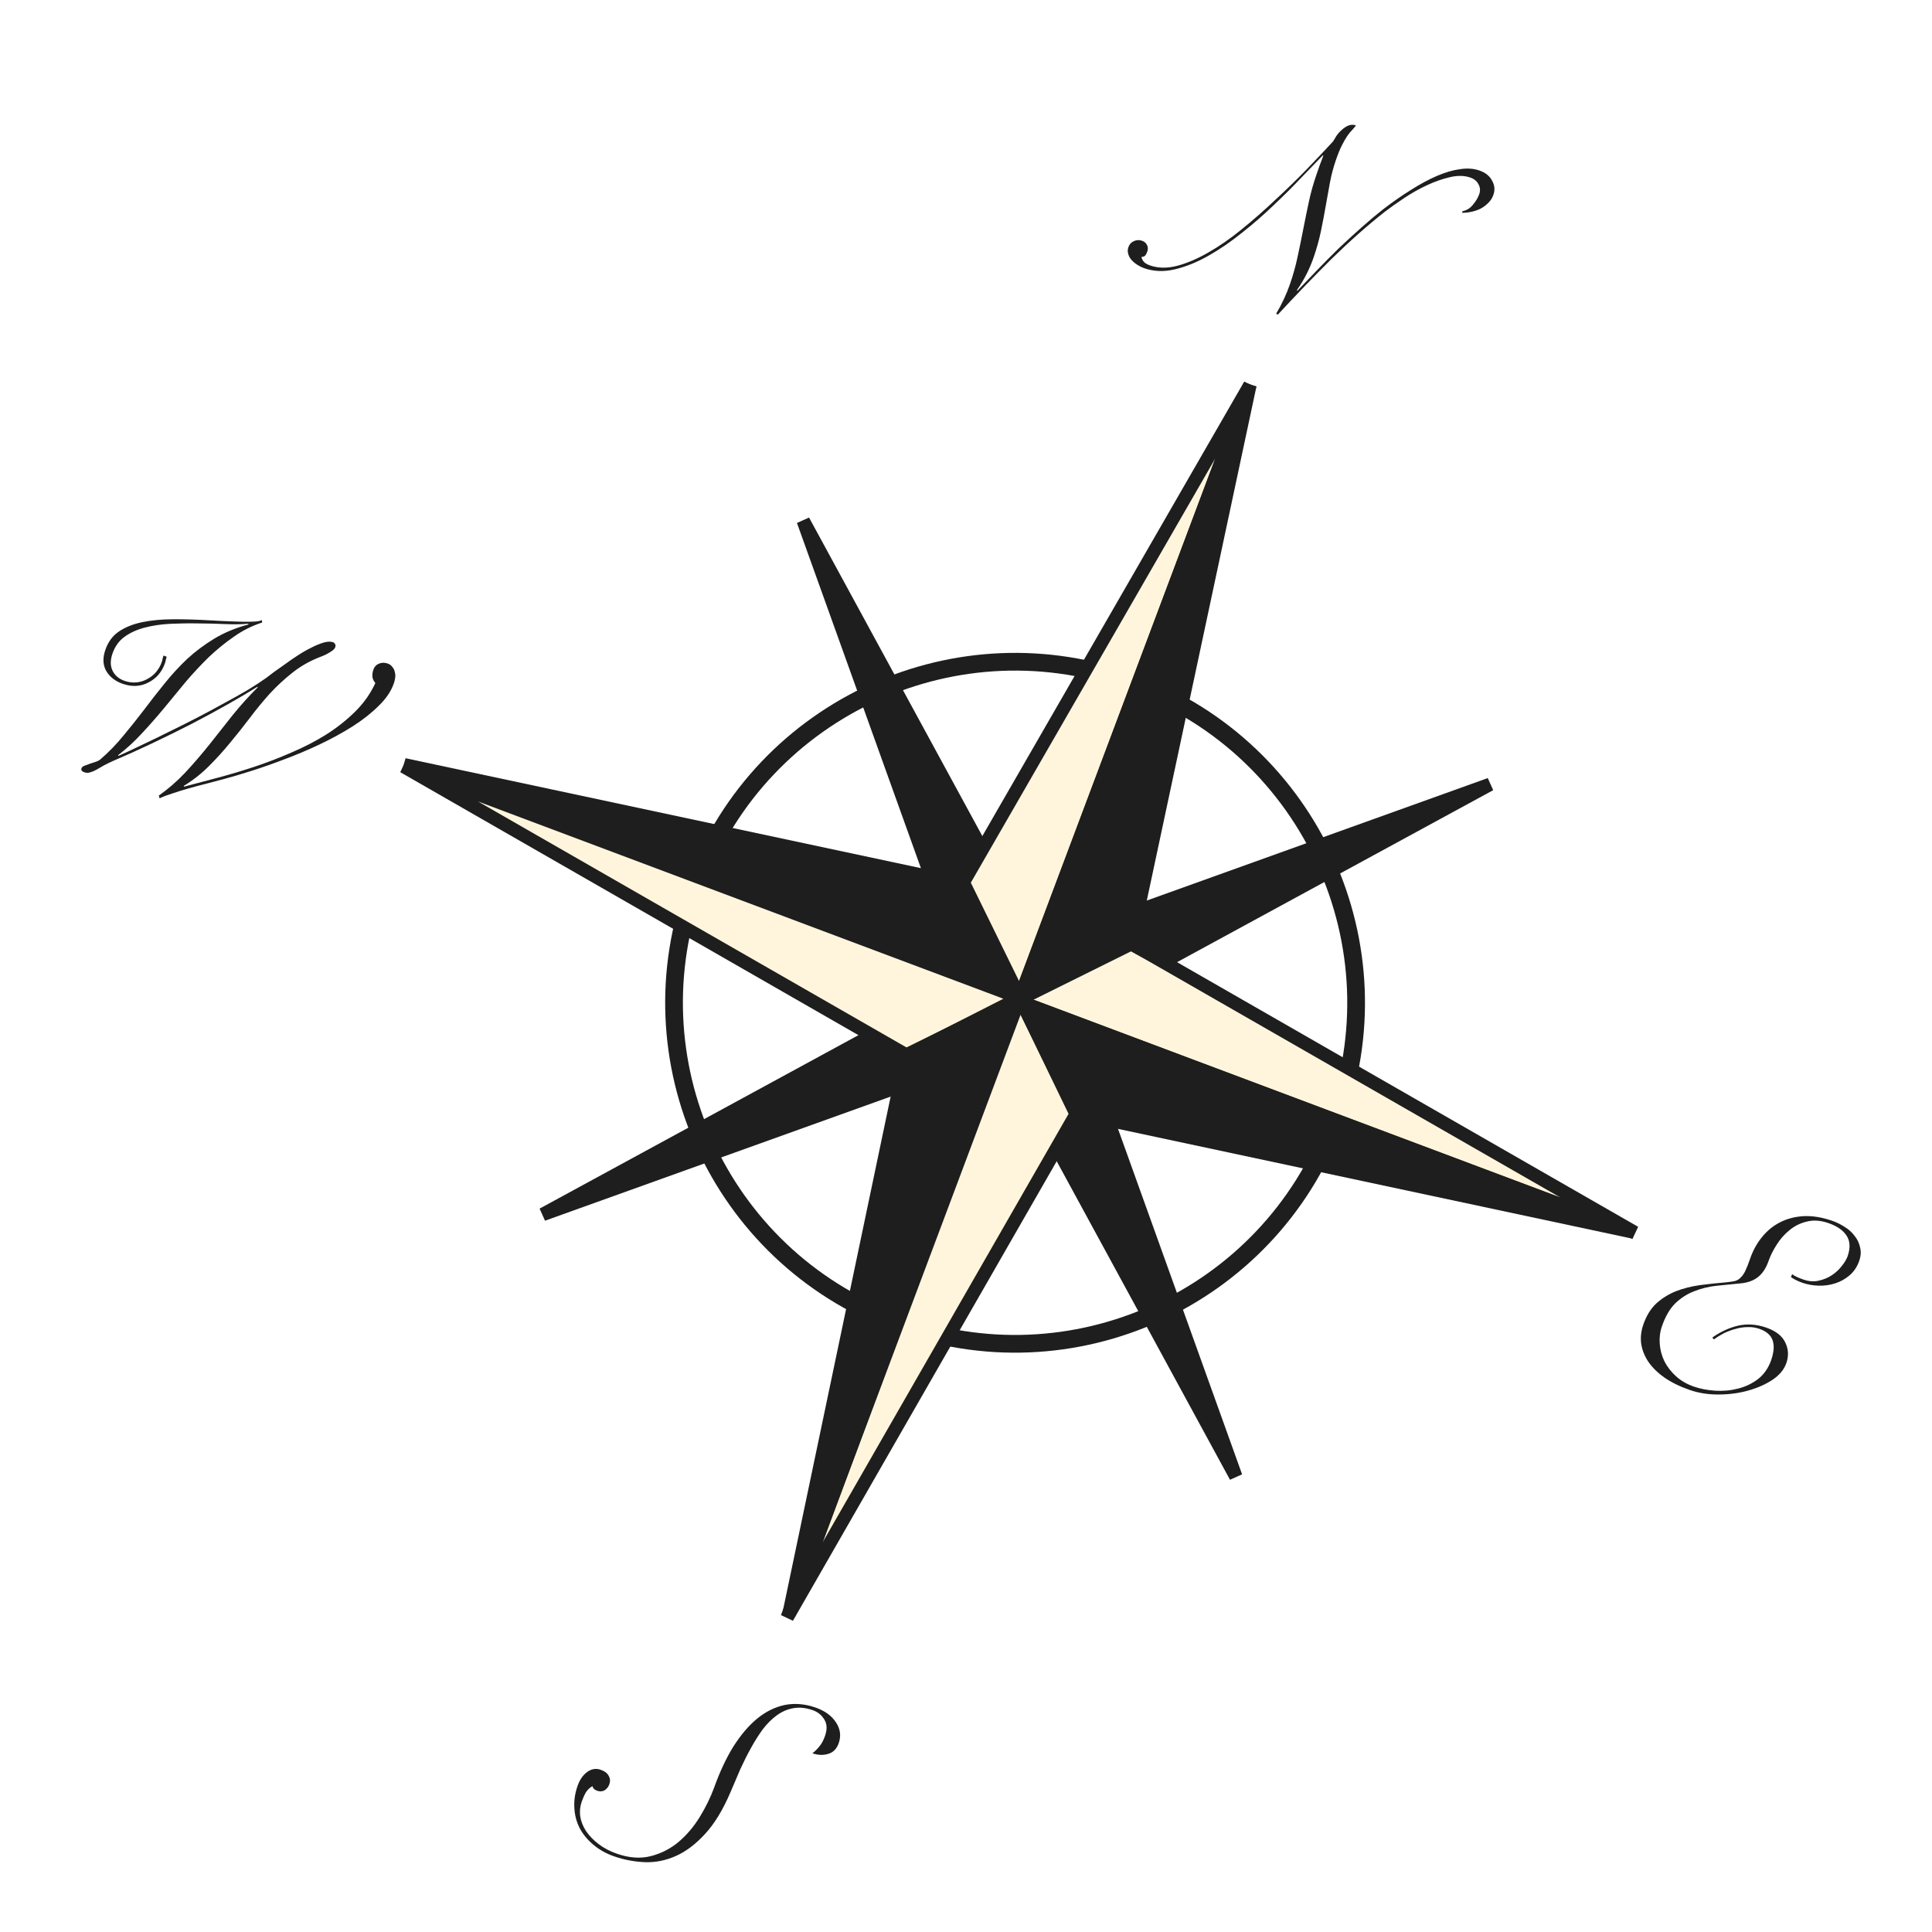
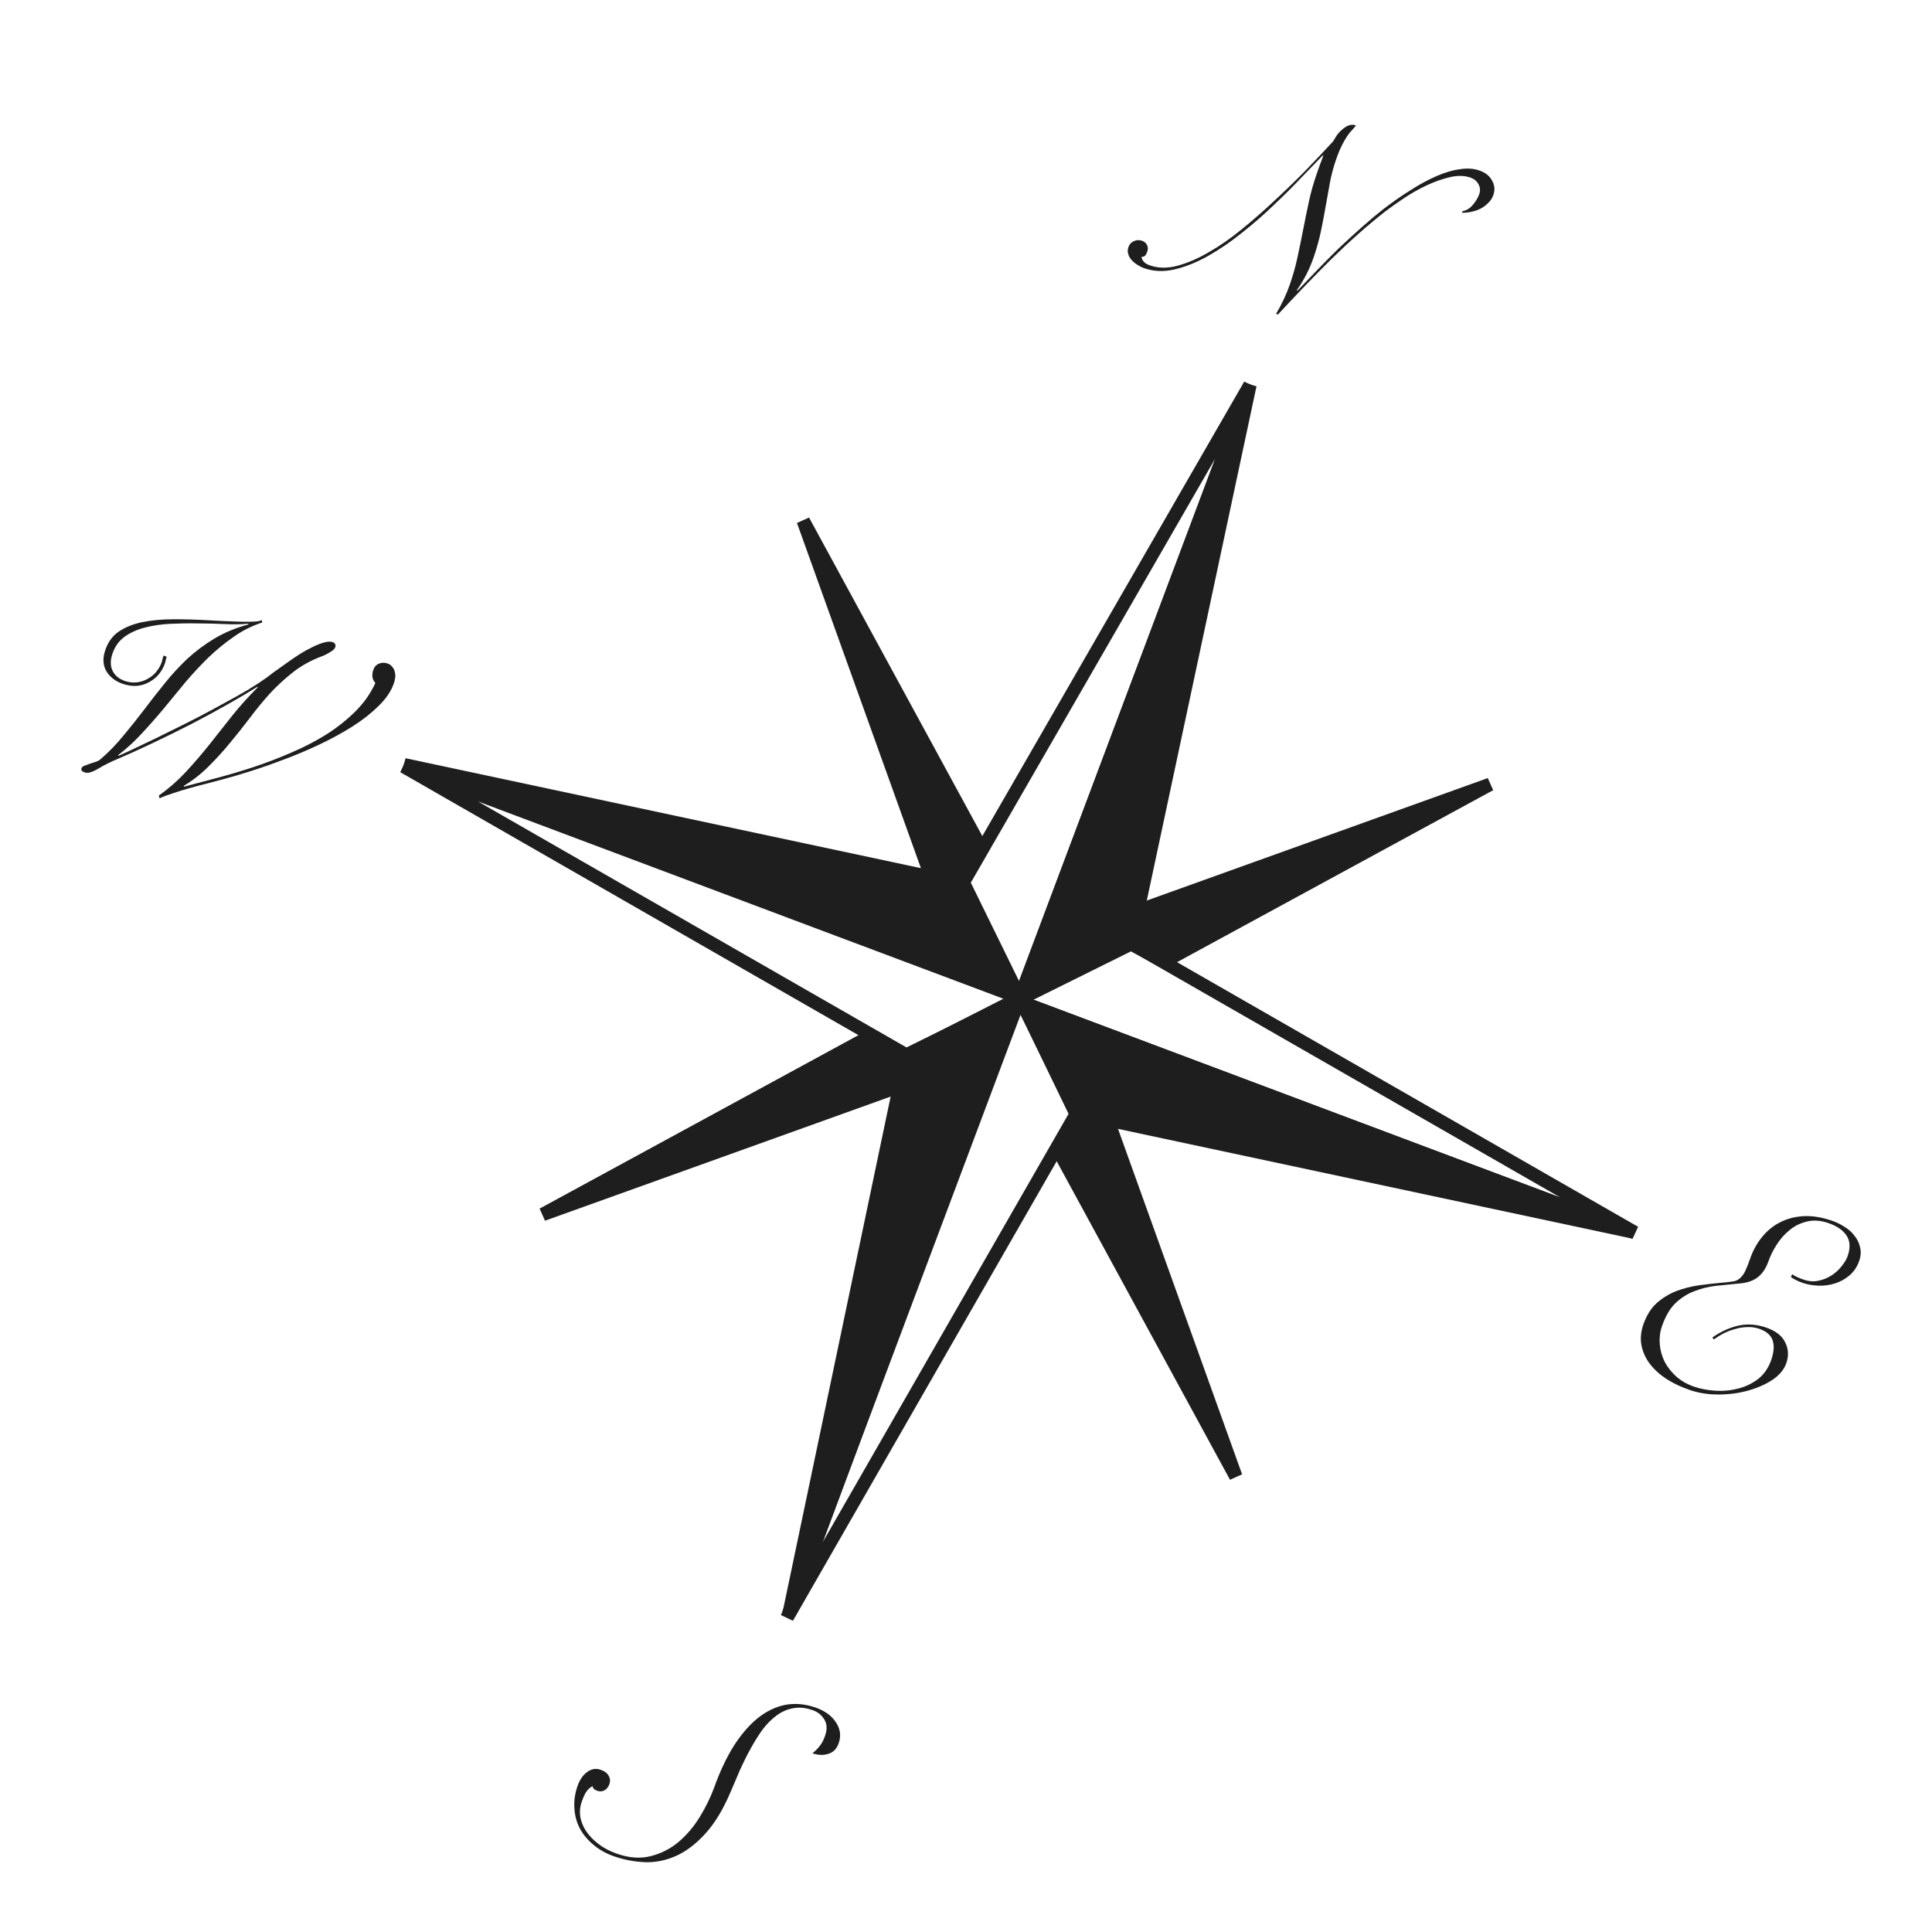
<svg xmlns="http://www.w3.org/2000/svg" width="109" height="109" viewBox="0 0 109 109" fill="none">
  <path d="M82.514 11.915C82.744 11.87 82.938 11.751 83.095 11.557C83.266 11.356 83.386 11.155 83.456 10.954C83.526 10.752 83.511 10.566 83.412 10.396C83.326 10.22 83.172 10.094 82.951 10.017C82.618 9.902 82.237 9.894 81.807 9.994C81.378 10.094 80.941 10.247 80.497 10.455C80.052 10.662 79.625 10.904 79.213 11.179C78.802 11.454 78.444 11.708 78.137 11.941C77.16 12.709 76.16 13.594 75.137 14.594C74.124 15.598 73.112 16.648 72.101 17.743L71.995 17.706C72.322 17.153 72.583 16.594 72.778 16.03C72.953 15.526 73.095 15.016 73.205 14.502C73.316 13.987 73.423 13.465 73.526 12.937C73.627 12.418 73.732 11.902 73.843 11.387C73.953 10.872 74.095 10.362 74.27 9.858C74.332 9.677 74.393 9.501 74.453 9.329C74.525 9.151 74.595 8.966 74.661 8.775L74.631 8.764C74.3 9.101 73.896 9.52 73.418 10.021C72.953 10.515 72.436 11.03 71.867 11.567C71.308 12.107 70.71 12.628 70.073 13.13C69.447 13.636 68.811 14.071 68.166 14.435C67.535 14.792 66.911 15.045 66.296 15.193C65.68 15.341 65.1 15.321 64.556 15.133C64.435 15.091 64.314 15.032 64.194 14.957C64.063 14.878 63.953 14.789 63.862 14.69C63.763 14.588 63.695 14.474 63.659 14.348C63.613 14.22 63.615 14.085 63.663 13.944C63.719 13.783 63.82 13.671 63.966 13.608C64.115 13.536 64.27 13.527 64.432 13.583C64.563 13.628 64.658 13.712 64.717 13.834C64.77 13.943 64.774 14.062 64.728 14.194C64.704 14.264 64.668 14.336 64.62 14.41C64.565 14.47 64.494 14.496 64.406 14.489C64.399 14.542 64.428 14.62 64.495 14.722C64.561 14.824 64.69 14.908 64.881 14.975C65.345 15.135 65.856 15.142 66.414 14.997C66.986 14.845 67.576 14.592 68.184 14.238C68.802 13.887 69.425 13.454 70.055 12.938C70.699 12.416 71.322 11.869 71.926 11.299C72.539 10.733 73.126 10.163 73.686 9.589C74.249 9.005 74.756 8.469 75.207 7.982C75.262 7.888 75.327 7.78 75.403 7.66C75.492 7.533 75.592 7.421 75.705 7.324C75.821 7.218 75.945 7.136 76.077 7.081C76.219 7.028 76.361 7.026 76.502 7.075C76.437 7.166 76.36 7.257 76.271 7.351C76.186 7.434 76.097 7.545 76.004 7.682C75.912 7.819 75.812 7.993 75.705 8.205C75.602 8.406 75.49 8.678 75.372 9.021C75.229 9.434 75.116 9.858 75.034 10.292C74.955 10.716 74.876 11.157 74.796 11.615C74.717 12.073 74.627 12.544 74.527 13.029C74.427 13.513 74.287 14.018 74.106 14.542C74.004 14.834 73.88 15.13 73.731 15.428C73.583 15.727 73.395 16.04 73.169 16.368L73.189 16.409C73.51 16.069 73.872 15.691 74.274 15.278C74.681 14.854 75.097 14.434 75.523 14.017C75.96 13.603 76.398 13.202 76.837 12.812C77.277 12.422 77.682 12.083 78.053 11.793C78.591 11.381 79.111 11.019 79.614 10.708C80.12 10.386 80.605 10.125 81.069 9.925C81.534 9.724 81.967 9.598 82.369 9.545C82.775 9.482 83.139 9.506 83.461 9.618C83.804 9.736 84.043 9.926 84.178 10.188C84.327 10.442 84.353 10.711 84.255 10.993C84.192 11.174 84.095 11.327 83.962 11.45C83.839 11.577 83.694 11.685 83.528 11.774C83.365 11.853 83.192 11.912 83.01 11.95C82.827 11.989 82.652 12.007 82.483 12.005L82.514 11.915Z" fill="#1E1E1E" />
  <path d="M33.883 99.845C34.115 99.925 34.267 100.04 34.339 100.189C34.425 100.332 34.439 100.489 34.38 100.66C34.327 100.812 34.237 100.927 34.108 101.006C33.982 101.076 33.844 101.084 33.692 101.032C33.642 101.015 33.585 100.984 33.521 100.939C33.471 100.888 33.44 100.832 33.427 100.771C33.274 100.854 33.148 100.974 33.049 101.131C32.959 101.292 32.881 101.468 32.815 101.66C32.724 101.922 32.698 102.195 32.735 102.479C32.782 102.766 32.891 103.04 33.06 103.302C33.239 103.567 33.476 103.813 33.77 104.039C34.064 104.265 34.413 104.447 34.816 104.587C35.502 104.824 36.135 104.868 36.717 104.719C37.299 104.571 37.82 104.305 38.28 103.922C38.743 103.53 39.143 103.058 39.48 102.509C39.816 101.96 40.086 101.409 40.288 100.858C40.608 99.965 40.972 99.188 41.381 98.528C41.8 97.871 42.246 97.349 42.72 96.959C43.206 96.563 43.724 96.308 44.272 96.192C44.83 96.081 45.406 96.128 46.001 96.333C46.535 96.518 46.923 96.799 47.165 97.176C47.41 97.543 47.462 97.934 47.319 98.347C47.207 98.669 47.008 98.871 46.72 98.952C46.442 99.037 46.147 99.025 45.835 98.917C46.005 98.784 46.143 98.646 46.249 98.502C46.366 98.361 46.466 98.17 46.549 97.928C46.675 97.565 46.661 97.262 46.509 97.017C46.36 96.762 46.139 96.585 45.847 96.483C45.454 96.347 45.088 96.311 44.75 96.375C44.426 96.432 44.121 96.564 43.835 96.769C43.549 96.975 43.283 97.239 43.037 97.56C42.8 97.885 42.575 98.241 42.362 98.63C42.152 99.009 41.952 99.408 41.761 99.828C41.581 100.251 41.403 100.669 41.226 101.081C40.796 102.095 40.312 102.893 39.772 103.474C39.246 104.048 38.697 104.462 38.124 104.715C37.551 104.968 36.969 105.083 36.379 105.06C35.789 105.036 35.212 104.927 34.648 104.732C34.194 104.575 33.802 104.354 33.471 104.071C33.147 103.801 32.892 103.492 32.707 103.146C32.526 102.79 32.425 102.411 32.406 102.009C32.377 101.604 32.436 101.19 32.582 100.767C32.704 100.414 32.886 100.149 33.127 99.973C33.369 99.797 33.621 99.754 33.883 99.845Z" fill="#1E1E1E" />
  <path d="M96.609 75.458C97.072 75.133 97.555 74.911 98.059 74.791C98.573 74.676 99.102 74.712 99.646 74.9C100.191 75.089 100.55 75.371 100.725 75.748C100.903 76.114 100.922 76.499 100.783 76.902C100.657 77.265 100.396 77.581 99.998 77.849C99.604 78.108 99.144 78.31 98.62 78.456C98.095 78.602 97.54 78.675 96.953 78.675C96.376 78.679 95.835 78.594 95.331 78.419C94.777 78.227 94.304 77.996 93.912 77.725C93.531 77.458 93.227 77.161 93.001 76.835C92.785 76.512 92.649 76.171 92.593 75.813C92.546 75.458 92.586 75.099 92.711 74.736C92.885 74.232 93.131 73.832 93.448 73.535C93.775 73.242 94.142 73.014 94.549 72.85C94.966 72.689 95.417 72.574 95.904 72.505C96.4 72.44 96.898 72.387 97.398 72.345C97.597 72.324 97.758 72.3 97.88 72.275C98.005 72.239 98.112 72.174 98.201 72.081C98.299 71.991 98.389 71.864 98.468 71.699C98.551 71.525 98.643 71.292 98.744 70.999C98.898 70.556 99.113 70.162 99.39 69.817C99.671 69.463 100.004 69.183 100.391 68.979C100.792 68.767 101.24 68.646 101.736 68.614C102.242 68.586 102.788 68.673 103.373 68.876C103.615 68.959 103.846 69.073 104.067 69.217C104.292 69.351 104.477 69.517 104.623 69.714C104.783 69.905 104.888 70.122 104.94 70.366C105.004 70.603 104.99 70.857 104.896 71.129C104.781 71.462 104.602 71.733 104.36 71.943C104.118 72.153 103.845 72.306 103.54 72.404C103.236 72.502 102.921 72.546 102.598 72.535C102.274 72.525 101.971 72.471 101.689 72.373C101.548 72.324 101.415 72.267 101.291 72.202C101.167 72.136 101.083 72.085 101.04 72.047L101.112 71.886C101.226 71.982 101.439 72.084 101.752 72.192C102.054 72.296 102.34 72.317 102.611 72.252C102.892 72.191 103.143 72.086 103.363 71.937C103.584 71.787 103.769 71.614 103.916 71.417C104.073 71.223 104.181 71.04 104.241 70.869C104.401 70.405 104.382 70.02 104.183 69.715C103.984 69.409 103.643 69.172 103.159 69.005C102.715 68.851 102.307 68.823 101.935 68.92C101.566 69.007 101.239 69.17 100.953 69.41C100.67 69.639 100.428 69.917 100.225 70.242C100.026 70.557 99.876 70.86 99.775 71.153C99.642 71.536 99.45 71.83 99.198 72.037C98.946 72.243 98.616 72.366 98.207 72.405C97.751 72.45 97.295 72.496 96.839 72.541C96.394 72.59 95.974 72.694 95.581 72.851C95.192 72.998 94.836 73.225 94.516 73.532C94.209 73.832 93.958 74.265 93.763 74.829C93.654 75.142 93.614 75.472 93.64 75.82C93.666 76.167 93.755 76.497 93.907 76.809C94.062 77.111 94.277 77.389 94.551 77.641C94.834 77.897 95.173 78.094 95.566 78.23C95.929 78.355 96.331 78.432 96.773 78.461C97.214 78.489 97.64 78.45 98.049 78.344C98.469 78.24 98.847 78.061 99.184 77.805C99.524 77.539 99.773 77.179 99.93 76.725C100.083 76.282 100.109 75.913 100.008 75.618C99.906 75.323 99.654 75.106 99.251 74.967C99.039 74.894 98.819 74.862 98.589 74.873C98.363 74.874 98.137 74.909 97.91 74.977C97.687 75.035 97.466 75.117 97.249 75.223C97.043 75.332 96.856 75.448 96.689 75.57L96.609 75.458Z" fill="#1E1E1E" />
  <path d="M14.79 35.121C14.218 35.307 13.685 35.574 13.193 35.923C12.703 36.261 12.231 36.646 11.778 37.076C11.335 37.509 10.904 37.97 10.487 38.458C10.08 38.949 9.672 39.446 9.261 39.947C8.854 40.438 8.436 40.914 8.005 41.375C7.589 41.829 7.142 42.239 6.666 42.605L6.686 42.645C7.099 42.461 7.55 42.25 8.039 42.013C8.537 41.779 9.046 41.532 9.565 41.271C10.094 41.014 10.62 40.75 11.143 40.479C11.665 40.208 12.164 39.941 12.639 39.676C13.124 39.415 13.573 39.164 13.983 38.922C14.398 38.671 14.748 38.442 15.034 38.236C15.125 38.166 15.263 38.061 15.447 37.922C15.641 37.786 15.85 37.638 16.074 37.478C16.302 37.309 16.547 37.14 16.809 36.971C17.07 36.801 17.323 36.658 17.567 36.539C17.815 36.41 18.046 36.315 18.259 36.253C18.472 36.191 18.649 36.185 18.79 36.234C18.841 36.251 18.879 36.287 18.905 36.341C18.935 36.386 18.938 36.443 18.914 36.514C18.893 36.574 18.843 36.636 18.765 36.699C18.69 36.752 18.603 36.807 18.505 36.863C18.42 36.913 18.325 36.959 18.22 37.002C18.115 37.044 18.023 37.08 17.946 37.11C17.393 37.336 16.897 37.628 16.458 37.984C16.023 38.33 15.607 38.716 15.211 39.144C14.825 39.574 14.453 40.027 14.097 40.502C13.745 40.967 13.375 41.432 12.989 41.896C12.616 42.354 12.214 42.797 11.785 43.224C11.368 43.644 10.895 44.017 10.365 44.341L10.385 44.382C10.957 44.23 11.585 44.063 12.268 43.882C12.951 43.701 13.644 43.494 14.345 43.263C15.059 43.025 15.762 42.754 16.453 42.452C17.155 42.153 17.808 41.814 18.413 41.436C19.021 41.048 19.566 40.616 20.047 40.139C20.528 39.662 20.905 39.127 21.178 38.533C21.088 38.434 21.032 38.319 21.01 38.187C21.001 38.048 21.02 37.914 21.065 37.782C21.121 37.621 21.222 37.509 21.367 37.447C21.527 37.378 21.692 37.373 21.863 37.432C21.984 37.474 22.075 37.539 22.134 37.628C22.208 37.709 22.254 37.804 22.273 37.913C22.305 38.014 22.313 38.124 22.294 38.242C22.28 38.349 22.255 38.454 22.22 38.554C22.067 38.998 21.779 39.423 21.356 39.83C20.943 40.24 20.455 40.624 19.891 40.982C19.327 41.34 18.707 41.679 18.032 41.999C17.371 42.312 16.71 42.591 16.049 42.837C15.399 43.086 14.776 43.305 14.18 43.494C13.584 43.683 13.075 43.834 12.652 43.947C12.354 44.025 12.031 44.11 11.682 44.204C11.337 44.288 10.996 44.379 10.657 44.476C10.332 44.567 10.023 44.663 9.728 44.764C9.437 44.855 9.196 44.947 9.006 45.039L8.958 44.887C9.495 44.508 9.996 44.072 10.46 43.578C10.928 43.074 11.381 42.548 11.819 42C12.26 41.441 12.701 40.883 13.143 40.325C13.594 39.77 14.061 39.254 14.542 38.777L14.517 38.751C14.041 39.049 13.481 39.38 12.836 39.744C12.191 40.108 11.503 40.48 10.774 40.859C10.048 41.229 9.307 41.594 8.55 41.953C7.808 42.305 7.092 42.628 6.404 42.92C6.204 43.009 6.021 43.098 5.855 43.187C5.698 43.28 5.558 43.361 5.432 43.431C5.306 43.5 5.188 43.549 5.076 43.578C4.975 43.611 4.868 43.608 4.757 43.57C4.616 43.521 4.563 43.446 4.598 43.345C4.619 43.285 4.675 43.236 4.767 43.2C4.858 43.164 4.961 43.127 5.077 43.087C5.192 43.048 5.3 43.013 5.402 42.98C5.517 42.941 5.607 42.893 5.671 42.836C6.138 42.433 6.568 41.989 6.962 41.505C7.365 41.023 7.753 40.537 8.127 40.045C8.503 39.544 8.888 39.05 9.282 38.566C9.679 38.071 10.104 37.608 10.557 37.178C11.021 36.752 11.531 36.37 12.088 36.032C12.659 35.688 13.304 35.42 14.025 35.229L14.005 35.188C13.62 35.224 13.183 35.231 12.694 35.209C12.206 35.187 11.696 35.174 11.167 35.172C10.651 35.162 10.135 35.17 9.618 35.194C9.102 35.219 8.62 35.29 8.174 35.406C7.741 35.516 7.359 35.689 7.029 35.924C6.713 36.154 6.485 36.47 6.346 36.873C6.217 37.246 6.218 37.568 6.35 37.84C6.482 38.111 6.709 38.302 7.032 38.414C7.264 38.494 7.491 38.522 7.714 38.498C7.937 38.473 8.14 38.408 8.323 38.302C8.517 38.2 8.682 38.065 8.819 37.898C8.955 37.73 9.057 37.551 9.123 37.36C9.144 37.299 9.16 37.237 9.171 37.173C9.192 37.112 9.208 37.05 9.219 36.986L9.4 37.049C9.389 37.113 9.373 37.175 9.352 37.236C9.342 37.3 9.326 37.362 9.305 37.422C9.218 37.675 9.09 37.896 8.923 38.086C8.759 38.266 8.568 38.409 8.351 38.515C8.144 38.624 7.914 38.685 7.661 38.699C7.421 38.707 7.176 38.667 6.924 38.58C6.5 38.433 6.189 38.19 5.991 37.851C5.802 37.515 5.786 37.12 5.943 36.666C6.1 36.212 6.355 35.866 6.709 35.627C7.076 35.382 7.515 35.206 8.025 35.101C8.536 34.995 9.113 34.941 9.758 34.938C10.402 34.935 11.078 34.955 11.786 34.996C12.373 35.03 12.845 35.052 13.202 35.063C13.57 35.077 13.861 35.082 14.077 35.078C14.293 35.073 14.449 35.065 14.543 35.053C14.651 35.034 14.727 35.009 14.772 34.979L14.79 35.121Z" fill="#1E1E1E" />
-   <circle cx="57.269" cy="56.575" r="19.236" transform="rotate(20.5792 57.269 56.575)" stroke="#1E1E1E" />
-   <path d="M54.347 49.785L70.522 21.716L57.539 56.295L54.347 49.785Z" fill="#FFF5DC" stroke="#1E1E1E" stroke-width="0.75" />
-   <path d="M63.836 53.241L92.235 69.54L57.37 56.449L63.836 53.241Z" fill="#FFF5DC" stroke="#1E1E1E" stroke-width="0.75" />
-   <path d="M60.71 62.856L44.411 91.254L57.537 56.295L60.71 62.856Z" fill="#FFF5DC" stroke="#1E1E1E" stroke-width="0.75" />
-   <path d="M51.166 59.539L22.768 43.24L57.537 56.295L51.166 59.539Z" fill="#FFF5DC" stroke="#1E1E1E" stroke-width="0.75" />
+   <path d="M54.347 49.785L70.522 21.716L57.539 56.295L54.347 49.785Z" stroke="#1E1E1E" stroke-width="0.75" />
+   <path d="M63.836 53.241L92.235 69.54L57.37 56.449L63.836 53.241Z" stroke="#1E1E1E" stroke-width="0.75" />
+   <path d="M60.71 62.856L44.411 91.254L57.537 56.295L60.71 62.856Z" stroke="#1E1E1E" stroke-width="0.75" />
+   <path d="M51.166 59.539L22.768 43.24L57.537 56.295L51.166 59.539Z" stroke="#1E1E1E" stroke-width="0.75" />
  <path d="M70.522 21.716L57.574 56.2L63.822 53.127L70.522 21.716Z" fill="#1E1E1E" stroke="#1E1E1E" stroke-width="0.75" />
  <path d="M92.18 69.518L57.657 56.556L60.73 62.805L92.18 69.518Z" fill="#1E1E1E" stroke="#1E1E1E" stroke-width="0.75" />
  <path d="M44.507 91.086L57.371 56.449L51.123 59.523L44.507 91.086Z" fill="#1E1E1E" stroke="#1E1E1E" stroke-width="0.75" />
  <path d="M22.804 43.145L57.288 56.093L54.215 49.845L22.804 43.145Z" fill="#1E1E1E" stroke="#1E1E1E" stroke-width="0.75" />
  <path d="M84.064 44.251L64.144 51.405L63.692 53.186L65.675 54.256L84.064 44.251Z" fill="#1E1E1E" stroke="#1E1E1E" stroke-width="0.75" />
  <path d="M30.622 68.517L50.541 61.364L50.993 59.582L49.011 58.513L30.622 68.517Z" fill="#1E1E1E" stroke="#1E1E1E" stroke-width="0.75" />
  <path d="M69.724 83.307L62.57 63.387L60.789 62.935L59.719 64.918L69.724 83.307Z" fill="#1E1E1E" stroke="#1E1E1E" stroke-width="0.75" />
  <path d="M45.316 29.378L52.469 49.298L54.251 49.75L55.32 47.767L45.316 29.378Z" fill="#1E1E1E" stroke="#1E1E1E" stroke-width="0.75" />
</svg>
